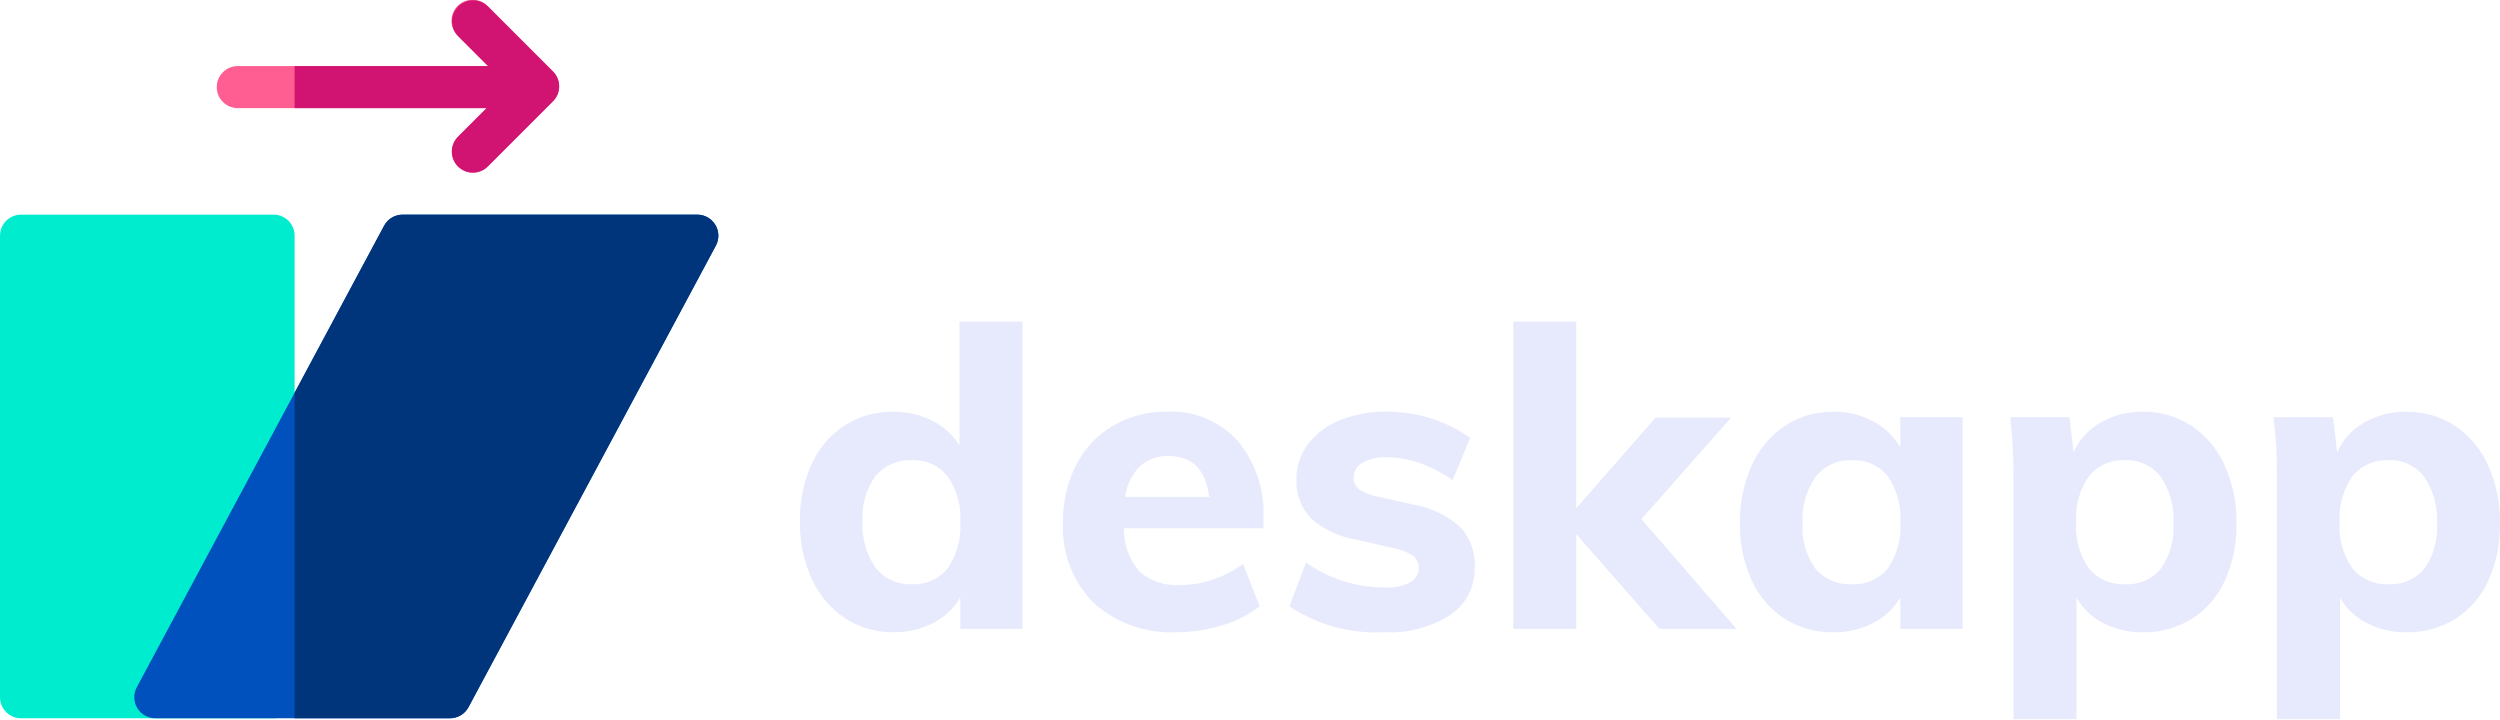
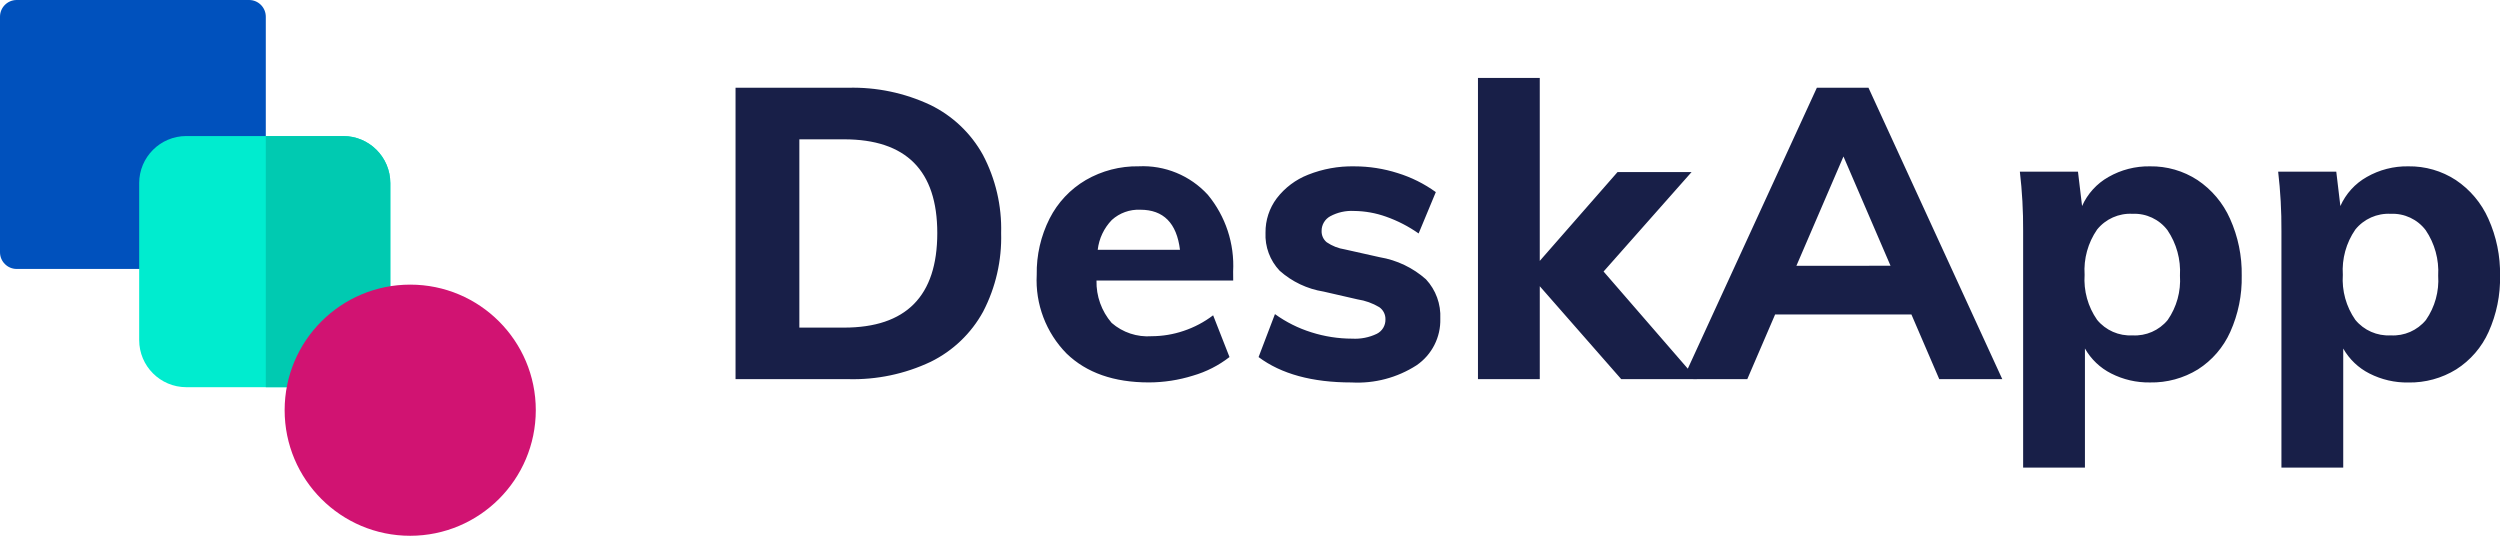
- <svg xmlns="http://www.w3.org/2000/svg" width="173.829" height="50">
-   <path data-name="Path 72" d="M38.452 4.971L33.91.429A1.464 1.464 0 1 0 31.841 2.5l2.093 2.093h-17.4a1.463 1.463 0 1 0 0 2.926h17.3l-1.989 1.989a1.463 1.463 0 1 0 2.069 2.069l4.536-4.536a1.463 1.463 0 0 0 0-2.069zm0 0" fill="#ff5e93" />
-   <path data-name="Path 73" d="M19.022 49.943H1.464A1.463 1.463 0 0 1 .001 48.48V16.387a1.463 1.463 0 0 1 1.463-1.463h17.558a1.463 1.463 0 0 1 1.463 1.463v32.092a1.463 1.463 0 0 1-1.463 1.464zm0 0" fill="#00eccf" />
-   <path data-name="Path 74" d="M31.282 49.943H10.798a1.463 1.463 0 0 1-1.289-2.154l17.2-32.092a1.464 1.464 0 0 1 1.29-.772h20.484a1.463 1.463 0 0 1 1.29 2.154l-17.2 32.092a1.463 1.463 0 0 1-1.291.772zm0 0" fill="#0051bd" />
-   <path data-name="Path 75" d="M38.452 4.971L33.91.429A1.464 1.464 0 0 0 31.841 2.5l2.093 2.093H20.485v2.924h13.351l-1.989 1.989a1.463 1.463 0 1 0 2.069 2.069l4.536-4.536a1.463 1.463 0 0 0 0-2.069zm0 0" fill="#d11372" />
-   <path data-name="Path 76" d="M49.737 15.636a1.463 1.463 0 0 0-1.251-.712H27.997a1.464 1.464 0 0 0-1.29.772l-6.221 11.61v22.637h10.8a1.464 1.464 0 0 0 1.29-.772l17.2-32.092a1.463 1.463 0 0 0-.034-1.443zm0 0" fill="#00347b" />
-   <path data-name="Path 77" d="M71.096 22.357v21.371h-4.327V41.55a4.633 4.633 0 0 1-1.887 1.771 5.855 5.855 0 0 1-2.759.639 6 6 0 0 1-3.368-.973 6.479 6.479 0 0 1-2.308-2.73 9.332 9.332 0 0 1-.828-4.02 9.14 9.14 0 0 1 .828-3.993 6.348 6.348 0 0 1 2.294-2.671 6.113 6.113 0 0 1 3.383-.944 5.839 5.839 0 0 1 2.7.624 4.6 4.6 0 0 1 1.887 1.728v-8.624zm-7.695 18.264a2.978 2.978 0 0 0 2.5-1.118 5.127 5.127 0 0 0 .871-3.209 5.014 5.014 0 0 0-.886-3.18 2.987 2.987 0 0 0-2.483-1.118 3.077 3.077 0 0 0-2.526 1.1 4.842 4.842 0 0 0-.9 3.136 5.134 5.134 0 0 0 .9 3.238 3.028 3.028 0 0 0 2.524 1.151zM87.85 36.73h-9.7a4.443 4.443 0 0 0 1.074 3.005 3.9 3.9 0 0 0 2.846.944 7.125 7.125 0 0 0 2.265-.378 7.223 7.223 0 0 0 2.091-1.1l1.163 2.956a7.724 7.724 0 0 1-2.6 1.321 10.54 10.54 0 0 1-3.122.479 8.05 8.05 0 0 1-5.836-2.047 7.408 7.408 0 0 1-2.12-5.59 8.517 8.517 0 0 1 .915-3.993 6.661 6.661 0 0 1 2.57-2.73 7.253 7.253 0 0 1 3.746-.973 6.242 6.242 0 0 1 4.907 2.018 7.879 7.879 0 0 1 1.8 5.444zm-6.591-5.023a2.821 2.821 0 0 0-2.018.726 3.639 3.639 0 0 0-1 2.12h5.836q-.35-2.846-2.818-2.846zm14.983 12.25a10.788 10.788 0 0 1-6.591-1.8l1.161-3.049a8.987 8.987 0 0 0 2.584 1.292 9.573 9.573 0 0 0 2.9.45 3.555 3.555 0 0 0 1.742-.348 1.108 1.108 0 0 0 .61-1.016 1.023 1.023 0 0 0-.436-.871 4.243 4.243 0 0 0-1.539-.552l-2.41-.552a6.154 6.154 0 0 1-3.121-1.481 3.68 3.68 0 0 1-1-2.7 3.984 3.984 0 0 1 .8-2.439 5.181 5.181 0 0 1 2.221-1.67 8.445 8.445 0 0 1 3.281-.6 10.119 10.119 0 0 1 3.078.479 9.3 9.3 0 0 1 2.7 1.35l-1.22 2.933a9.528 9.528 0 0 0-2.308-1.191 6.96 6.96 0 0 0-2.275-.398 3.193 3.193 0 0 0-1.684.378 1.172 1.172 0 0 0-.61 1.045.993.993 0 0 0 .363.8 3.135 3.135 0 0 0 1.292.508l2.468.552a6.577 6.577 0 0 1 3.281 1.568 3.828 3.828 0 0 1 1.016 2.788 3.875 3.875 0 0 1-1.684 3.31 7.735 7.735 0 0 1-4.619 1.214zm19.136-.232l-5.779-6.588v6.591h-4.38V22.357h4.38v12.98l5.517-6.3h5.256l-6.243 7.056 6.62 7.637zm21.081-14.718v14.722h-4.327v-2.178a4.634 4.634 0 0 1-1.887 1.771 5.855 5.855 0 0 1-2.759.639 6.184 6.184 0 0 1-3.383-.929 6.249 6.249 0 0 1-2.294-2.657 9.14 9.14 0 0 1-.828-3.993 9.429 9.429 0 0 1 .828-4.036 6.463 6.463 0 0 1 2.308-2.744 6 6 0 0 1 3.368-.973 5.648 5.648 0 0 1 2.759.668 4.833 4.833 0 0 1 1.887 1.8v-2.091zm-7.695 11.615a3 3 0 0 0 2.5-1.1 5.063 5.063 0 0 0 .871-3.194 5.127 5.127 0 0 0-.871-3.209 2.978 2.978 0 0 0-2.5-1.118 3.013 3.013 0 0 0-2.526 1.161 5.146 5.146 0 0 0-.9 3.223 4.887 4.887 0 0 0 .886 3.151 3.086 3.086 0 0 0 2.54 1.085zm20.239-11.992a6 6 0 0 1 3.368.973 6.463 6.463 0 0 1 2.308 2.744 9.429 9.429 0 0 1 .828 4.036 9.279 9.279 0 0 1-.813 3.993 6.122 6.122 0 0 1-2.294 2.657 6.257 6.257 0 0 1-3.4.929 5.854 5.854 0 0 1-2.759-.639 4.441 4.441 0 0 1-1.858-1.771v8.45h-4.382V33.217a34.23 34.23 0 0 0-.232-4.21h4.123l.29 2.439a4.433 4.433 0 0 1 1.873-2.062 5.733 5.733 0 0 1 2.948-.755zm-1.249 11.992a3.012 3.012 0 0 0 2.5-1.089 4.946 4.946 0 0 0 .871-3.151 5.207 5.207 0 0 0-.886-3.223 2.943 2.943 0 0 0-2.483-1.161 3.019 3.019 0 0 0-2.512 1.118 5.066 5.066 0 0 0-.886 3.209 5 5 0 0 0 .886 3.194 3.036 3.036 0 0 0 2.51 1.102zm19.571-11.992a6 6 0 0 1 3.368.973 6.463 6.463 0 0 1 2.308 2.744 9.429 9.429 0 0 1 .828 4.036 9.279 9.279 0 0 1-.813 3.993 6.122 6.122 0 0 1-2.294 2.657 6.257 6.257 0 0 1-3.4.929 5.855 5.855 0 0 1-2.759-.639 4.441 4.441 0 0 1-1.858-1.771v8.45h-4.386V33.217a34.231 34.231 0 0 0-.232-4.21h4.132l.29 2.439a4.433 4.433 0 0 1 1.873-2.062 5.733 5.733 0 0 1 2.943-.755zm-1.249 11.992a3.012 3.012 0 0 0 2.5-1.089 4.946 4.946 0 0 0 .871-3.151 5.207 5.207 0 0 0-.886-3.223 2.943 2.943 0 0 0-2.483-1.161 3.019 3.019 0 0 0-2.512 1.118 5.066 5.066 0 0 0-.886 3.209 5 5 0 0 0 .886 3.194 3.036 3.036 0 0 0 2.511 1.102z" fill="#e7eafc" />
+ <svg xmlns="http://www.w3.org/2000/svg" width="256.633" height="55" viewBox="0 0 256.633 55">
+   <g id="deskapp-logo" transform="translate(-329.089 -601.197)">
+     <g id="_029-blend" data-name="029-blend" transform="translate(329.089 601.197)">
+       <path id="Path_78" data-name="Path 78" d="M25.58,27.609H1.705A1.716,1.716,0,0,1,0,25.883V1.725A1.716,1.716,0,0,1,1.705,0H25.58a1.716,1.716,0,0,1,1.705,1.725V25.883A1.716,1.716,0,0,1,25.58,27.609Zm0,0" transform="translate(0)" fill="#0051bd" />
+       <path id="Path_79" data-name="Path 79" d="M153.947,155.781H137.834A4.84,4.84,0,0,1,133,150.947V134.834A4.84,4.84,0,0,1,137.834,130h16.113a4.84,4.84,0,0,1,4.834,4.834v16.113A4.84,4.84,0,0,1,153.947,155.781Zm0,0" transform="translate(-118.713 -116.035)" fill="#00eccf" />
+       <path id="Path_80" data-name="Path 80" d="M261.949,130H254v25.781h7.949a4.84,4.84,0,0,0,4.834-4.834V134.834A4.84,4.84,0,0,0,261.949,130Zm0,0" transform="translate(-226.715 -116.035)" fill="#00cab1" />
+       <path id="Path_81" data-name="Path 81" d="M284.891,297.781a12.891,12.891,0,1,1,12.891-12.891A12.905,12.905,0,0,1,284.891,297.781Zm0,0" transform="translate(-242.781 -242.781)" fill="#d11372" />
+     </g>
+     <path id="Path_82" data-name="Path 82" d="M3.2-32.112H14.749a18.7,18.7,0,0,1,8.445,1.765,12.333,12.333,0,0,1,5.4,5.126,16.264,16.264,0,0,1,1.87,8.025,16.507,16.507,0,0,1-1.849,8.067,12.332,12.332,0,0,1-5.378,5.147A18.615,18.615,0,0,1,14.749-2.2H3.2ZM14.329-7.49q9.58,0,9.58-9.706,0-9.622-9.58-9.622H9.75V-7.49Zm39.957-4.832H40.253a6.429,6.429,0,0,0,1.555,4.349,5.64,5.64,0,0,0,4.118,1.366A10.31,10.31,0,0,0,49.2-7.154a10.451,10.451,0,0,0,3.025-1.6l1.681,4.286a11.177,11.177,0,0,1-3.76,1.912,15.251,15.251,0,0,1-4.517.693q-5.378,0-8.445-2.962a10.719,10.719,0,0,1-3.067-8.088,12.324,12.324,0,0,1,1.324-5.777,9.639,9.639,0,0,1,3.718-3.95,10.5,10.5,0,0,1,5.42-1.408,9.033,9.033,0,0,1,7.1,2.92,11.4,11.4,0,0,1,2.6,7.878Zm-9.538-7.269a4.082,4.082,0,0,0-2.92,1.05,5.266,5.266,0,0,0-1.45,3.067h8.445Q48.32-19.591,44.749-19.591ZM66.429-1.86q-6.05,0-9.538-2.605l1.681-4.412a13,13,0,0,0,3.739,1.87,13.852,13.852,0,0,0,4.2.651,5.144,5.144,0,0,0,2.521-.5,1.6,1.6,0,0,0,.882-1.471,1.48,1.48,0,0,0-.63-1.26,6.139,6.139,0,0,0-2.227-.8l-3.487-.8a8.9,8.9,0,0,1-4.517-2.143,5.324,5.324,0,0,1-1.45-3.908,5.765,5.765,0,0,1,1.155-3.529,7.5,7.5,0,0,1,3.214-2.416,12.219,12.219,0,0,1,4.748-.861,14.642,14.642,0,0,1,4.454.693A13.45,13.45,0,0,1,75.085-21.4L73.32-17.154a13.786,13.786,0,0,0-3.34-1.723,10.071,10.071,0,0,0-3.3-.588,4.62,4.62,0,0,0-2.437.546,1.7,1.7,0,0,0-.882,1.513,1.436,1.436,0,0,0,.525,1.155,4.536,4.536,0,0,0,1.87.735l3.571.8a9.517,9.517,0,0,1,4.748,2.269,5.539,5.539,0,0,1,1.471,4.034,5.606,5.606,0,0,1-2.437,4.79A11.192,11.192,0,0,1,66.429-1.86ZM94.118-2.2l-8.361-9.538V-2.2H79.412V-33.12h6.344v18.781l7.983-9.118h7.6l-9.033,10.21,9.58,11.05Zm29.789-6.639H109.916L107.059-2.2h-6.6L114.2-32.112H119.5L133.235-2.2h-6.47Zm-2.143-5-4.832-11.218L112.1-13.835ZM148.4-24.045a8.678,8.678,0,0,1,4.874,1.408,9.352,9.352,0,0,1,3.34,3.971,13.644,13.644,0,0,1,1.2,5.84,13.426,13.426,0,0,1-1.176,5.777A8.858,8.858,0,0,1,153.319-3.2,9.054,9.054,0,0,1,148.4-1.86a8.472,8.472,0,0,1-3.992-.924,6.427,6.427,0,0,1-2.689-2.563V6.879h-6.344V-17.406a49.529,49.529,0,0,0-.336-6.092h5.966l.42,3.529a6.415,6.415,0,0,1,2.71-2.983A8.3,8.3,0,0,1,148.4-24.045ZM146.6-6.692a4.358,4.358,0,0,0,3.613-1.576,7.156,7.156,0,0,0,1.26-4.559,7.534,7.534,0,0,0-1.281-4.664,4.258,4.258,0,0,0-3.592-1.681,4.368,4.368,0,0,0-3.634,1.618,7.331,7.331,0,0,0-1.281,4.643,7.239,7.239,0,0,0,1.281,4.622A4.393,4.393,0,0,0,146.6-6.692Zm28.319-17.353a8.678,8.678,0,0,1,4.874,1.408,9.352,9.352,0,0,1,3.34,3.971,13.644,13.644,0,0,1,1.2,5.84,13.426,13.426,0,0,1-1.176,5.777A8.858,8.858,0,0,1,179.831-3.2a9.054,9.054,0,0,1-4.916,1.345,8.472,8.472,0,0,1-3.992-.924,6.427,6.427,0,0,1-2.689-2.563V6.879H161.89V-17.406a49.529,49.529,0,0,0-.336-6.092h5.966l.42,3.529a6.415,6.415,0,0,1,2.71-2.983A8.3,8.3,0,0,1,174.915-24.045ZM173.108-6.692a4.358,4.358,0,0,0,3.613-1.576,7.156,7.156,0,0,0,1.26-4.559A7.534,7.534,0,0,0,176.7-17.49a4.258,4.258,0,0,0-3.592-1.681,4.368,4.368,0,0,0-3.634,1.618,7.331,7.331,0,0,0-1.281,4.643,7.239,7.239,0,0,0,1.281,4.622A4.393,4.393,0,0,0,173.108-6.692Z" transform="translate(401.395 642.317)" fill="#181f48" />
+   </g>
</svg>
